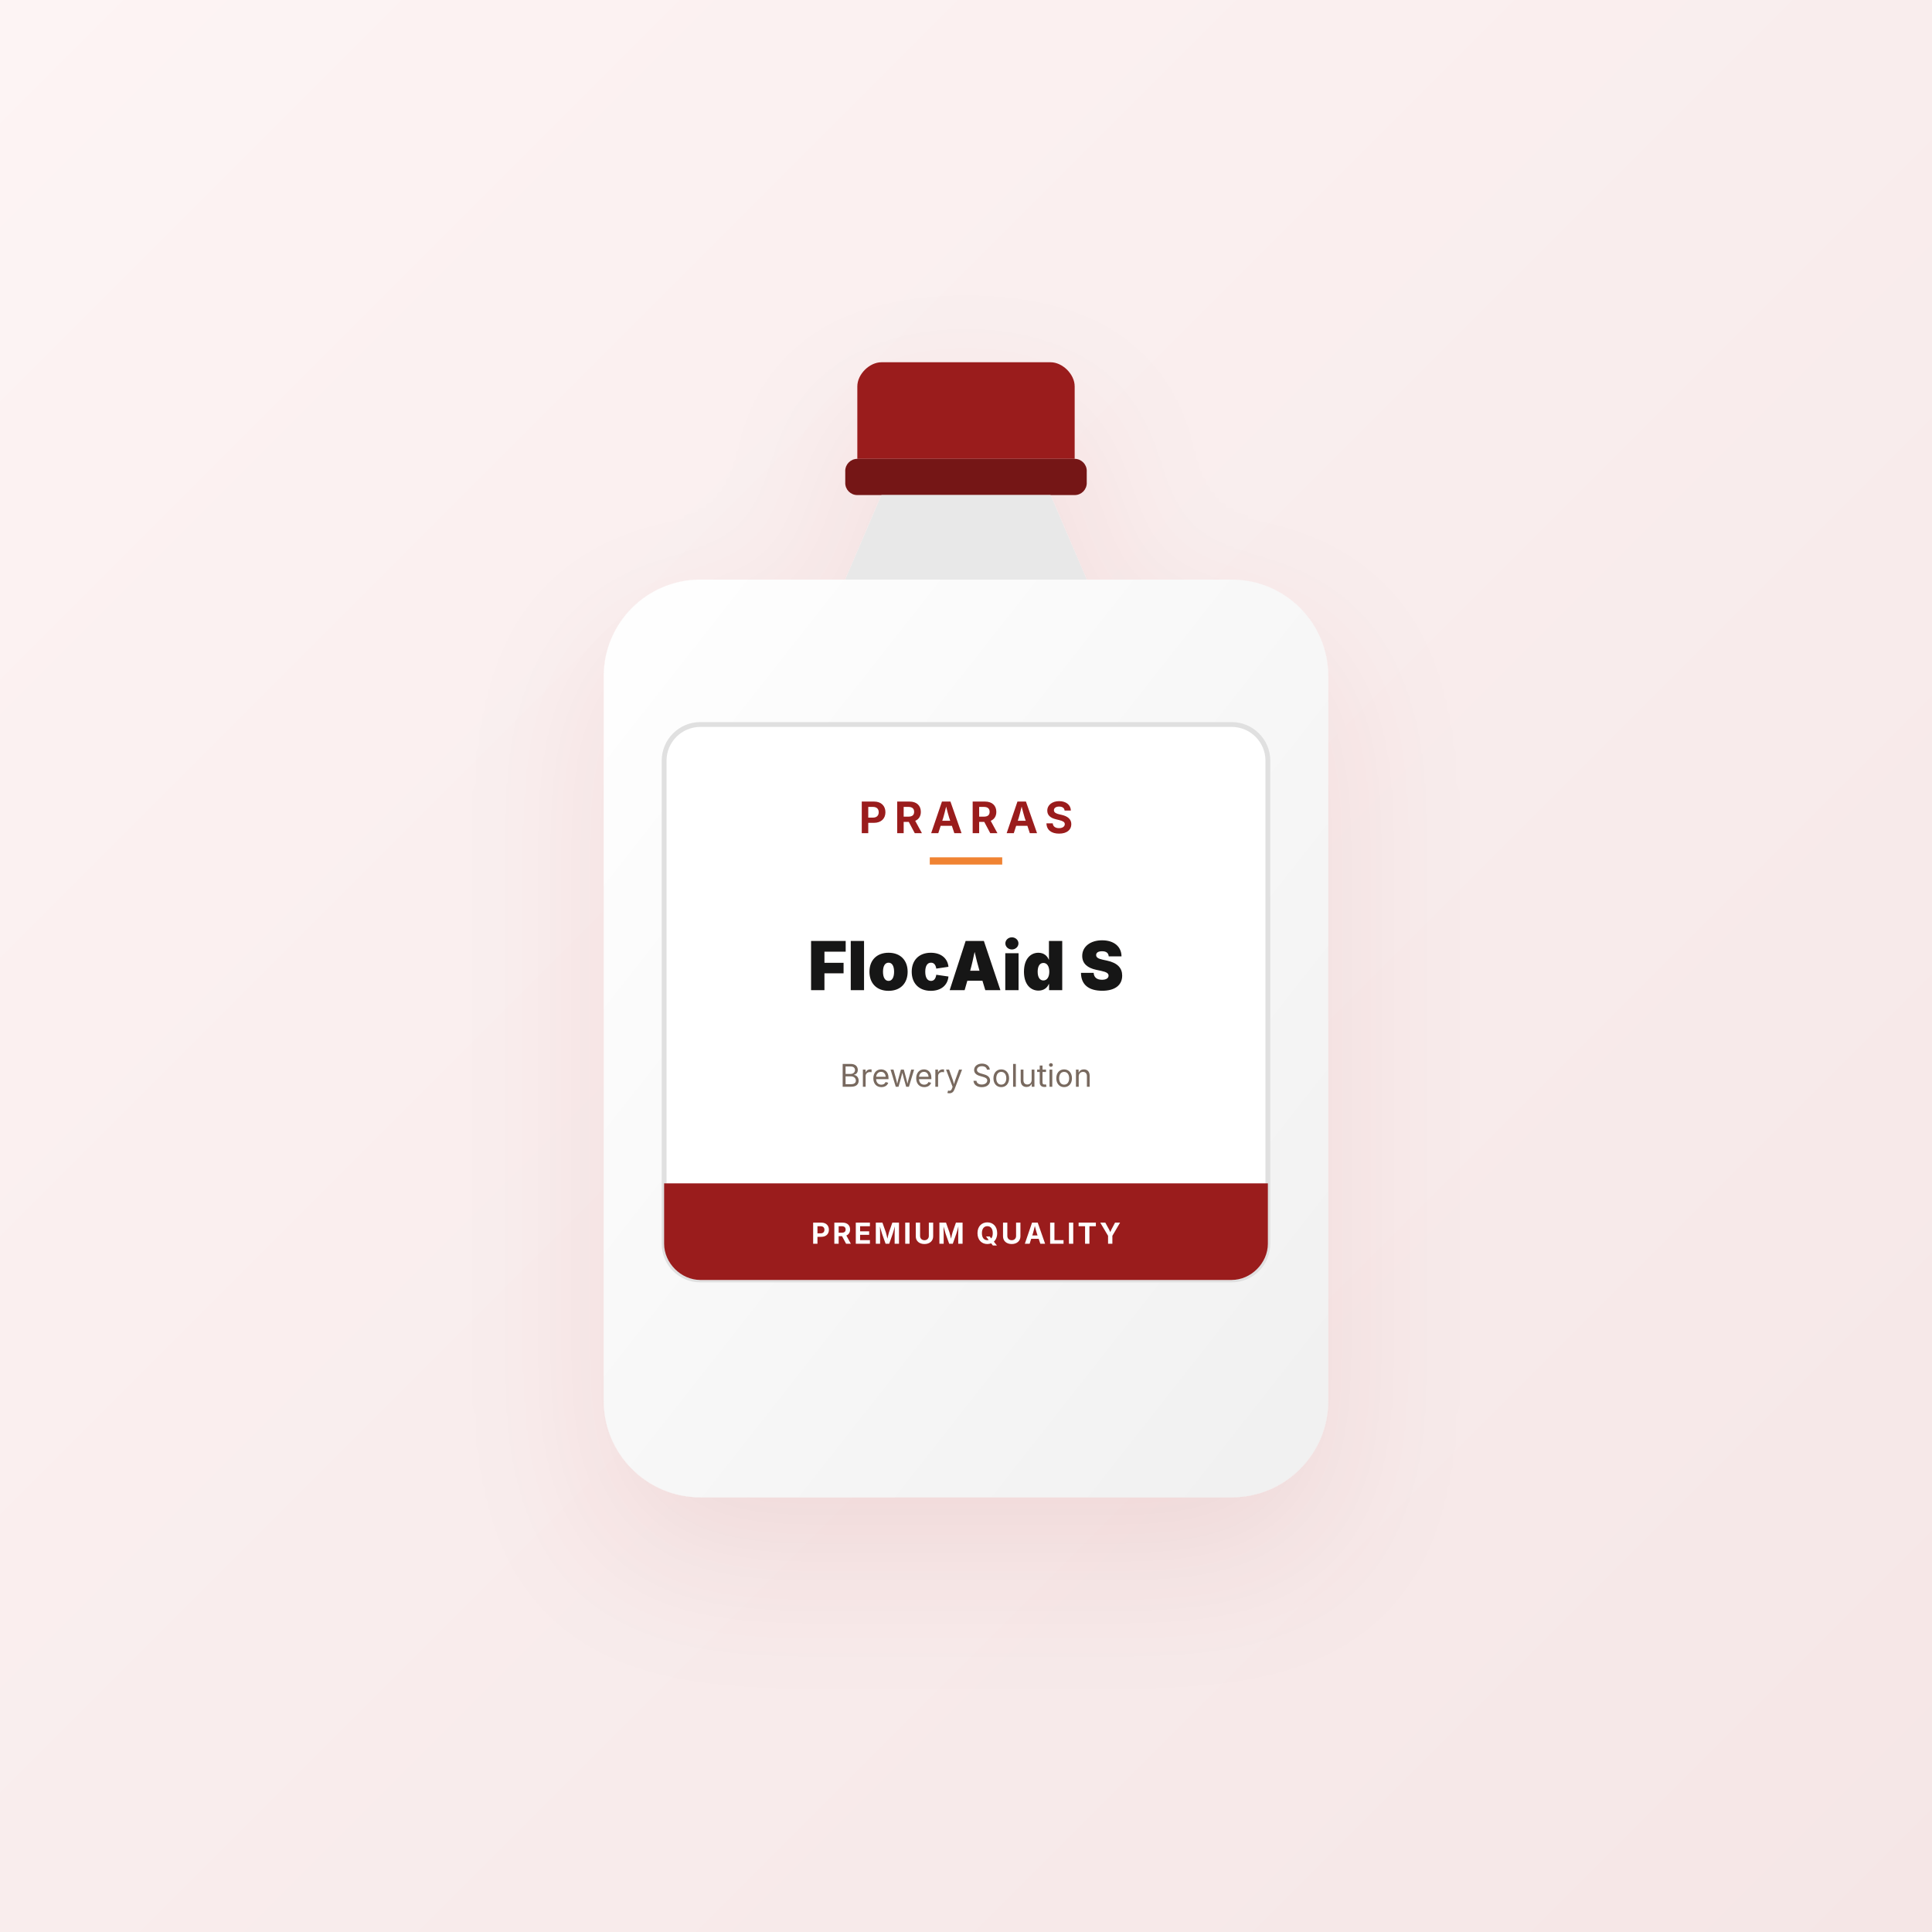
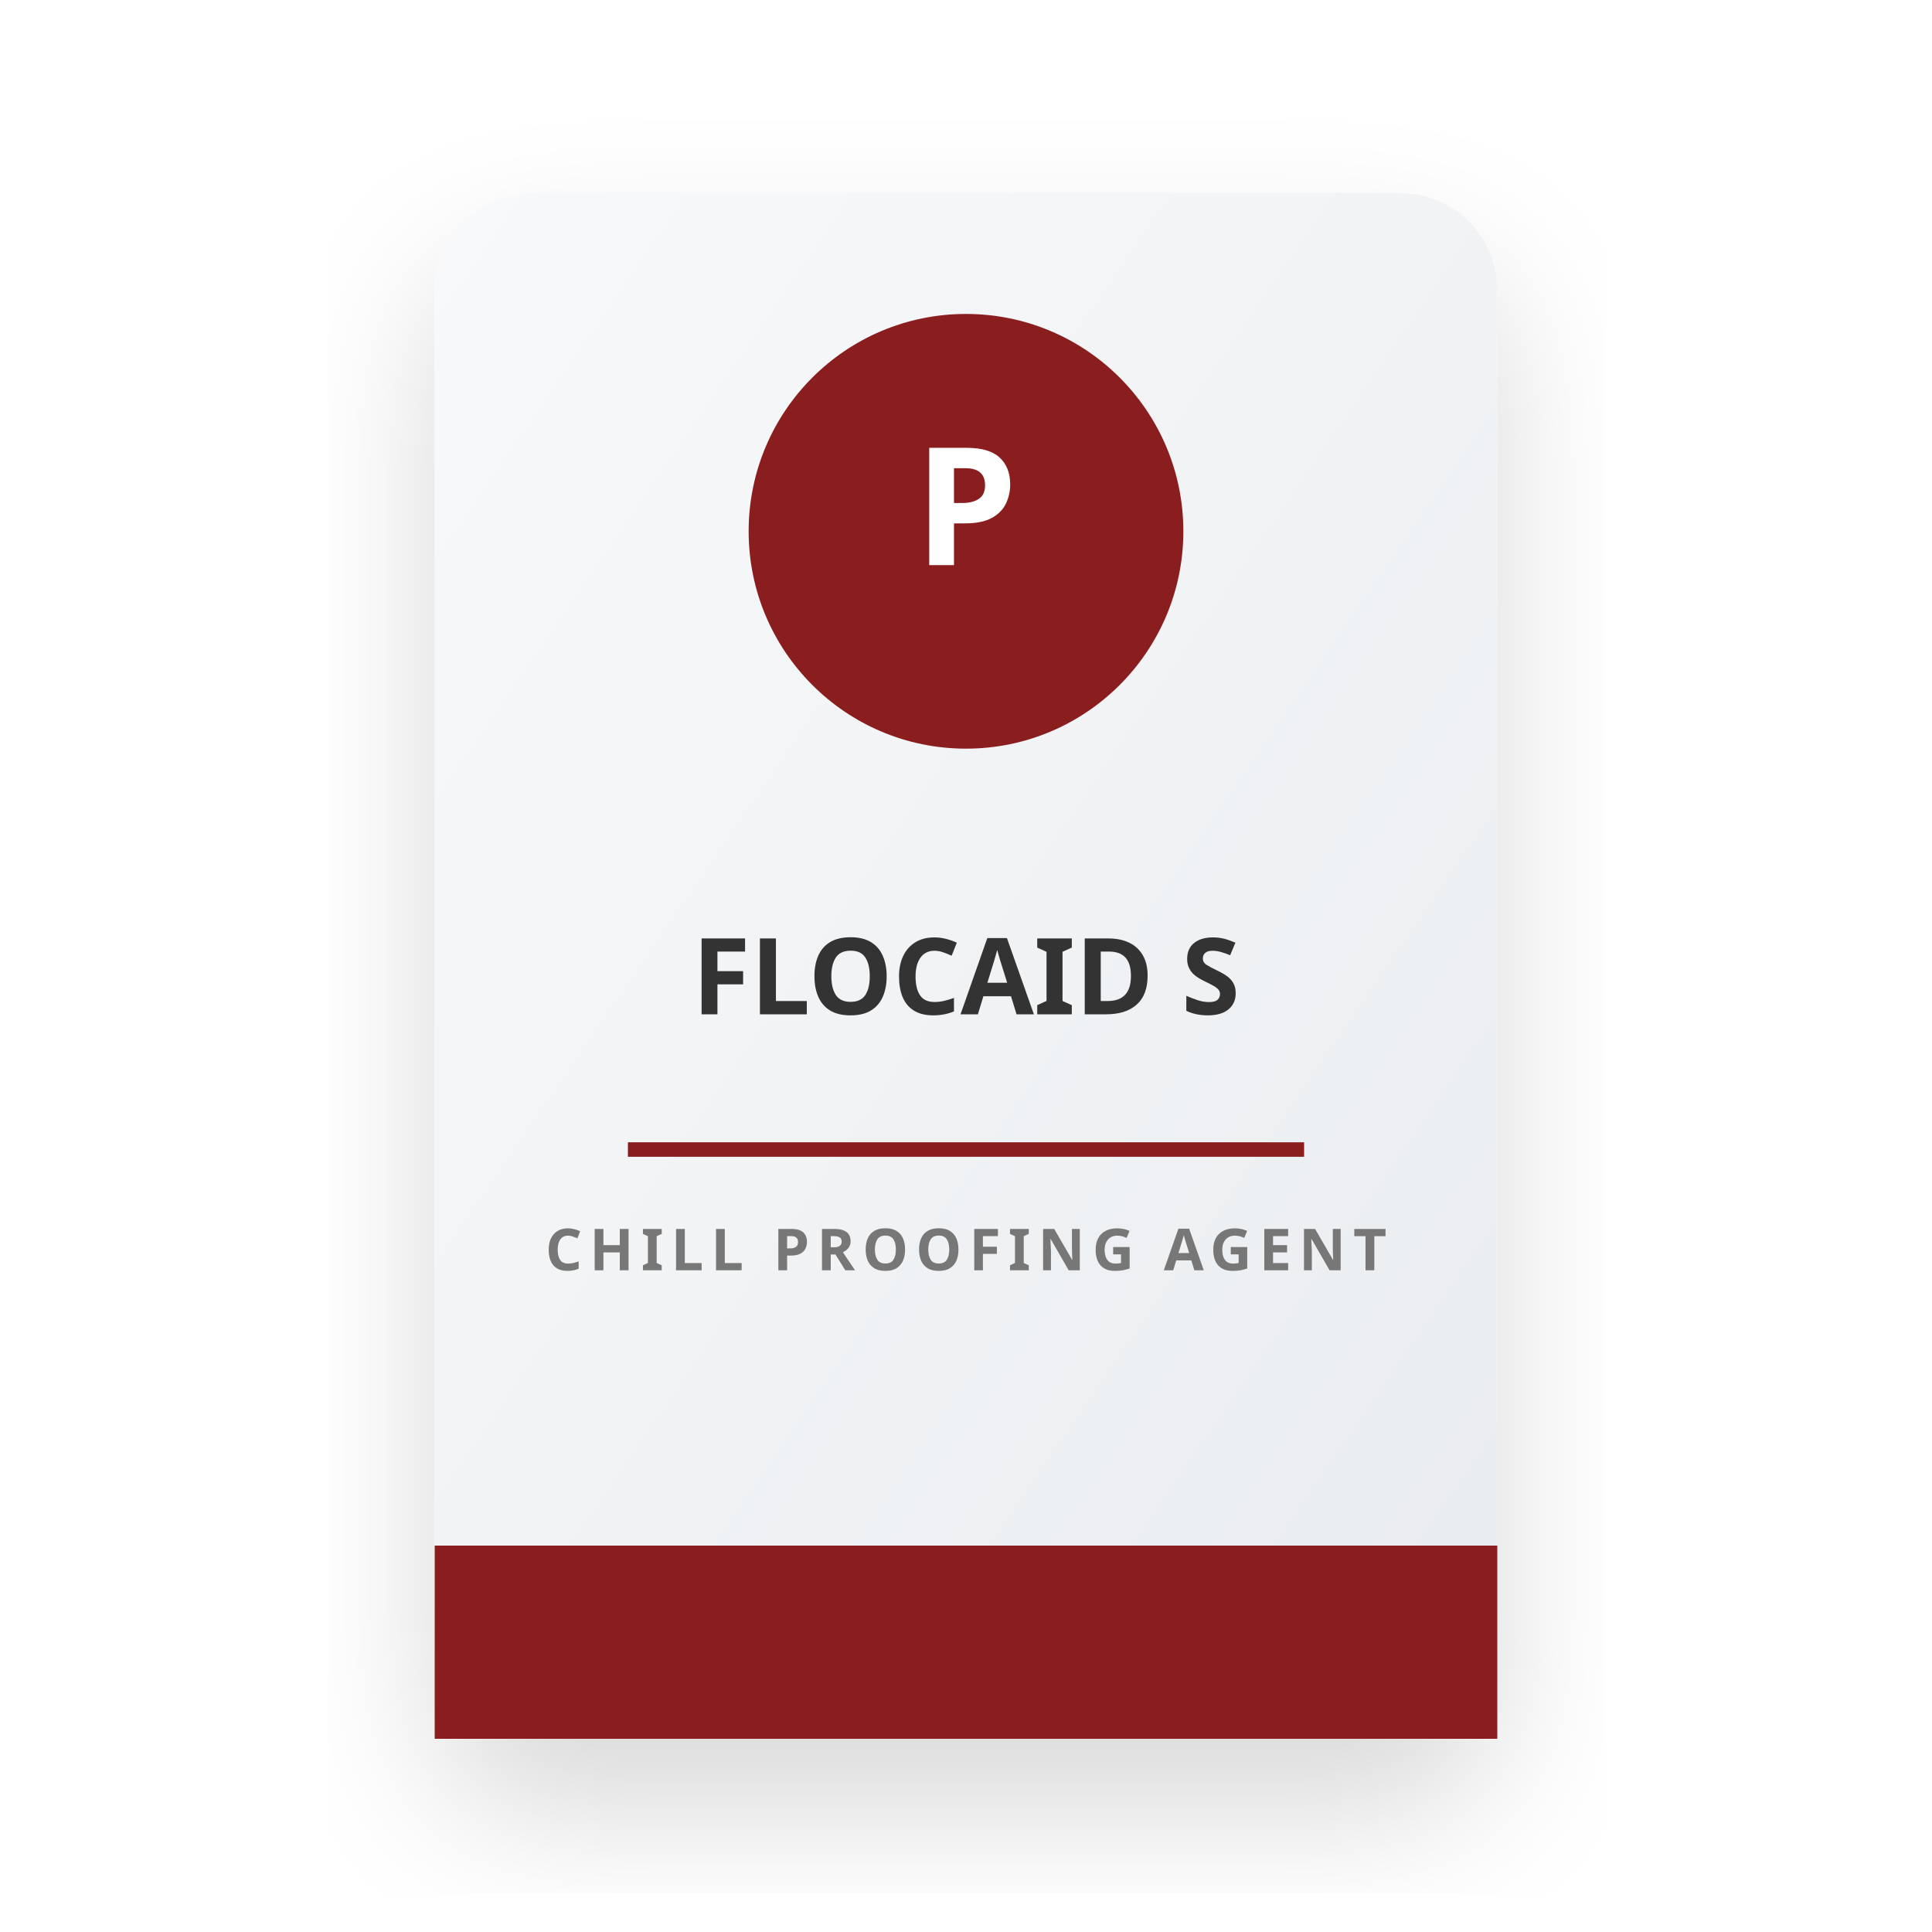
- <svg xmlns="http://www.w3.org/2000/svg" viewBox="0 0 800 800">
+ <svg xmlns="http://www.w3.org/2000/svg" width="400" height="400" viewBox="0 0 400 400">
  <defs>
-     <linearGradient id="bg" x1="0%" y1="0%" x2="100%" y2="100%">
-       <stop offset="0%" stop-color="#fdf4f4" />
-       <stop offset="100%" stop-color="#f5e6e6" />
+     <linearGradient id="grad" x1="0%" y1="0%" x2="100%" y2="100%">
+       <stop offset="0%" style="stop-color:#f8f9fa;stop-opacity:1" />
+       <stop offset="100%" style="stop-color:#e9ecef;stop-opacity:1" />
    </linearGradient>
-     <linearGradient id="bottle" x1="0%" y1="0%" x2="100%" y2="100%">
-       <stop offset="0%" stop-color="#ffffff" />
-       <stop offset="100%" stop-color="#f0f0f0" />
-     </linearGradient>
-     <filter id="shadow" x="-20%" y="-20%" width="140%" height="140%">
-       <feDropShadow dx="0" dy="25" stdDeviation="30" flood-color="#9a1d1e" flood-opacity="0.08" />
+     <filter id="shadow">
+       <feDropShadow dx="0" dy="15" stdDeviation="15" flood-opacity="0.15" />
    </filter>
  </defs>
-   <rect width="800" height="800" fill="url(#bg)" />
-   <g filter="url(#shadow)" transform="translate(250, 150)">
-     <path d="M 115 0 L 185 0 C 190 0 195 5 195 10 L 195 40 L 105 40 L 105 10 C 105 5 110 0 115 0 Z" fill="#9a1d1e" />
-     <rect x="100" y="40" width="100" height="15" rx="5" fill="#751516" />
-     <path d="M 115 55 L 185 55 L 200 90 L 100 90 Z" fill="#e8e8e8" />
-     <rect x="0" y="90" width="300" height="380" rx="40" fill="url(#bottle)" />
-     <rect x="25" y="150" width="250" height="230" rx="15" fill="#ffffff" stroke="#e0e0e0" stroke-width="2" />
-     <text x="150" y="195" font-family="'Inter', sans-serif" font-weight="bold" font-size="18" fill="#9a1d1e" text-anchor="middle" letter-spacing="3">PRARAS</text>
-     <rect x="135" y="205" width="30" height="3" fill="#f08332" />
-     <text x="150" y="260" font-family="'Inter', sans-serif" font-weight="900" font-size="28" fill="#181412" text-anchor="middle">FlocAid S</text>
-     <text x="150" y="300" font-family="'Inter', sans-serif" font-size="13" fill="#78695e" text-anchor="middle">Brewery Solution</text>
-     <path d="M 25 340 L 275 340 L 275 365 C 275 373 268 380 260 380 L 40 380 C 32 380 25 373 25 365 Z" fill="#9a1d1e" />
-     <text x="150" y="365" font-family="'Inter', sans-serif" font-weight="bold" font-size="12" fill="#ffffff" text-anchor="middle" letter-spacing="1">PREMIUM QUALITY</text>
-   </g>
+   <rect width="400" height="400" fill="#ffffff" />
+   <rect x="90" y="40" width="220" height="320" rx="20" ry="20" fill="url(#grad)" filter="url(#shadow)" />
+   <rect x="90" y="320" width="220" height="40" rx="0" ry="0" fill="#8a1d1e" />
+   <circle cx="200" cy="110" r="45" fill="#8a1d1e" />
+   <text x="200" y="117" font-family="sans-serif" font-weight="bold" font-size="34" fill="#ffffff" text-anchor="middle">P</text>
+   <text x="200" y="210" font-family="sans-serif" font-weight="bold" font-size="22" fill="#333333" text-anchor="middle">FLOCAID S</text>
+   <line x1="130" y1="238" x2="270" y2="238" stroke="#8a1d1e" stroke-width="3" />
+   <text x="200" y="263" font-family="sans-serif" font-weight="bold" font-size="12" fill="#777777" text-anchor="middle" letter-spacing="1.5">CHILL PROOFING AGENT</text>
</svg>
